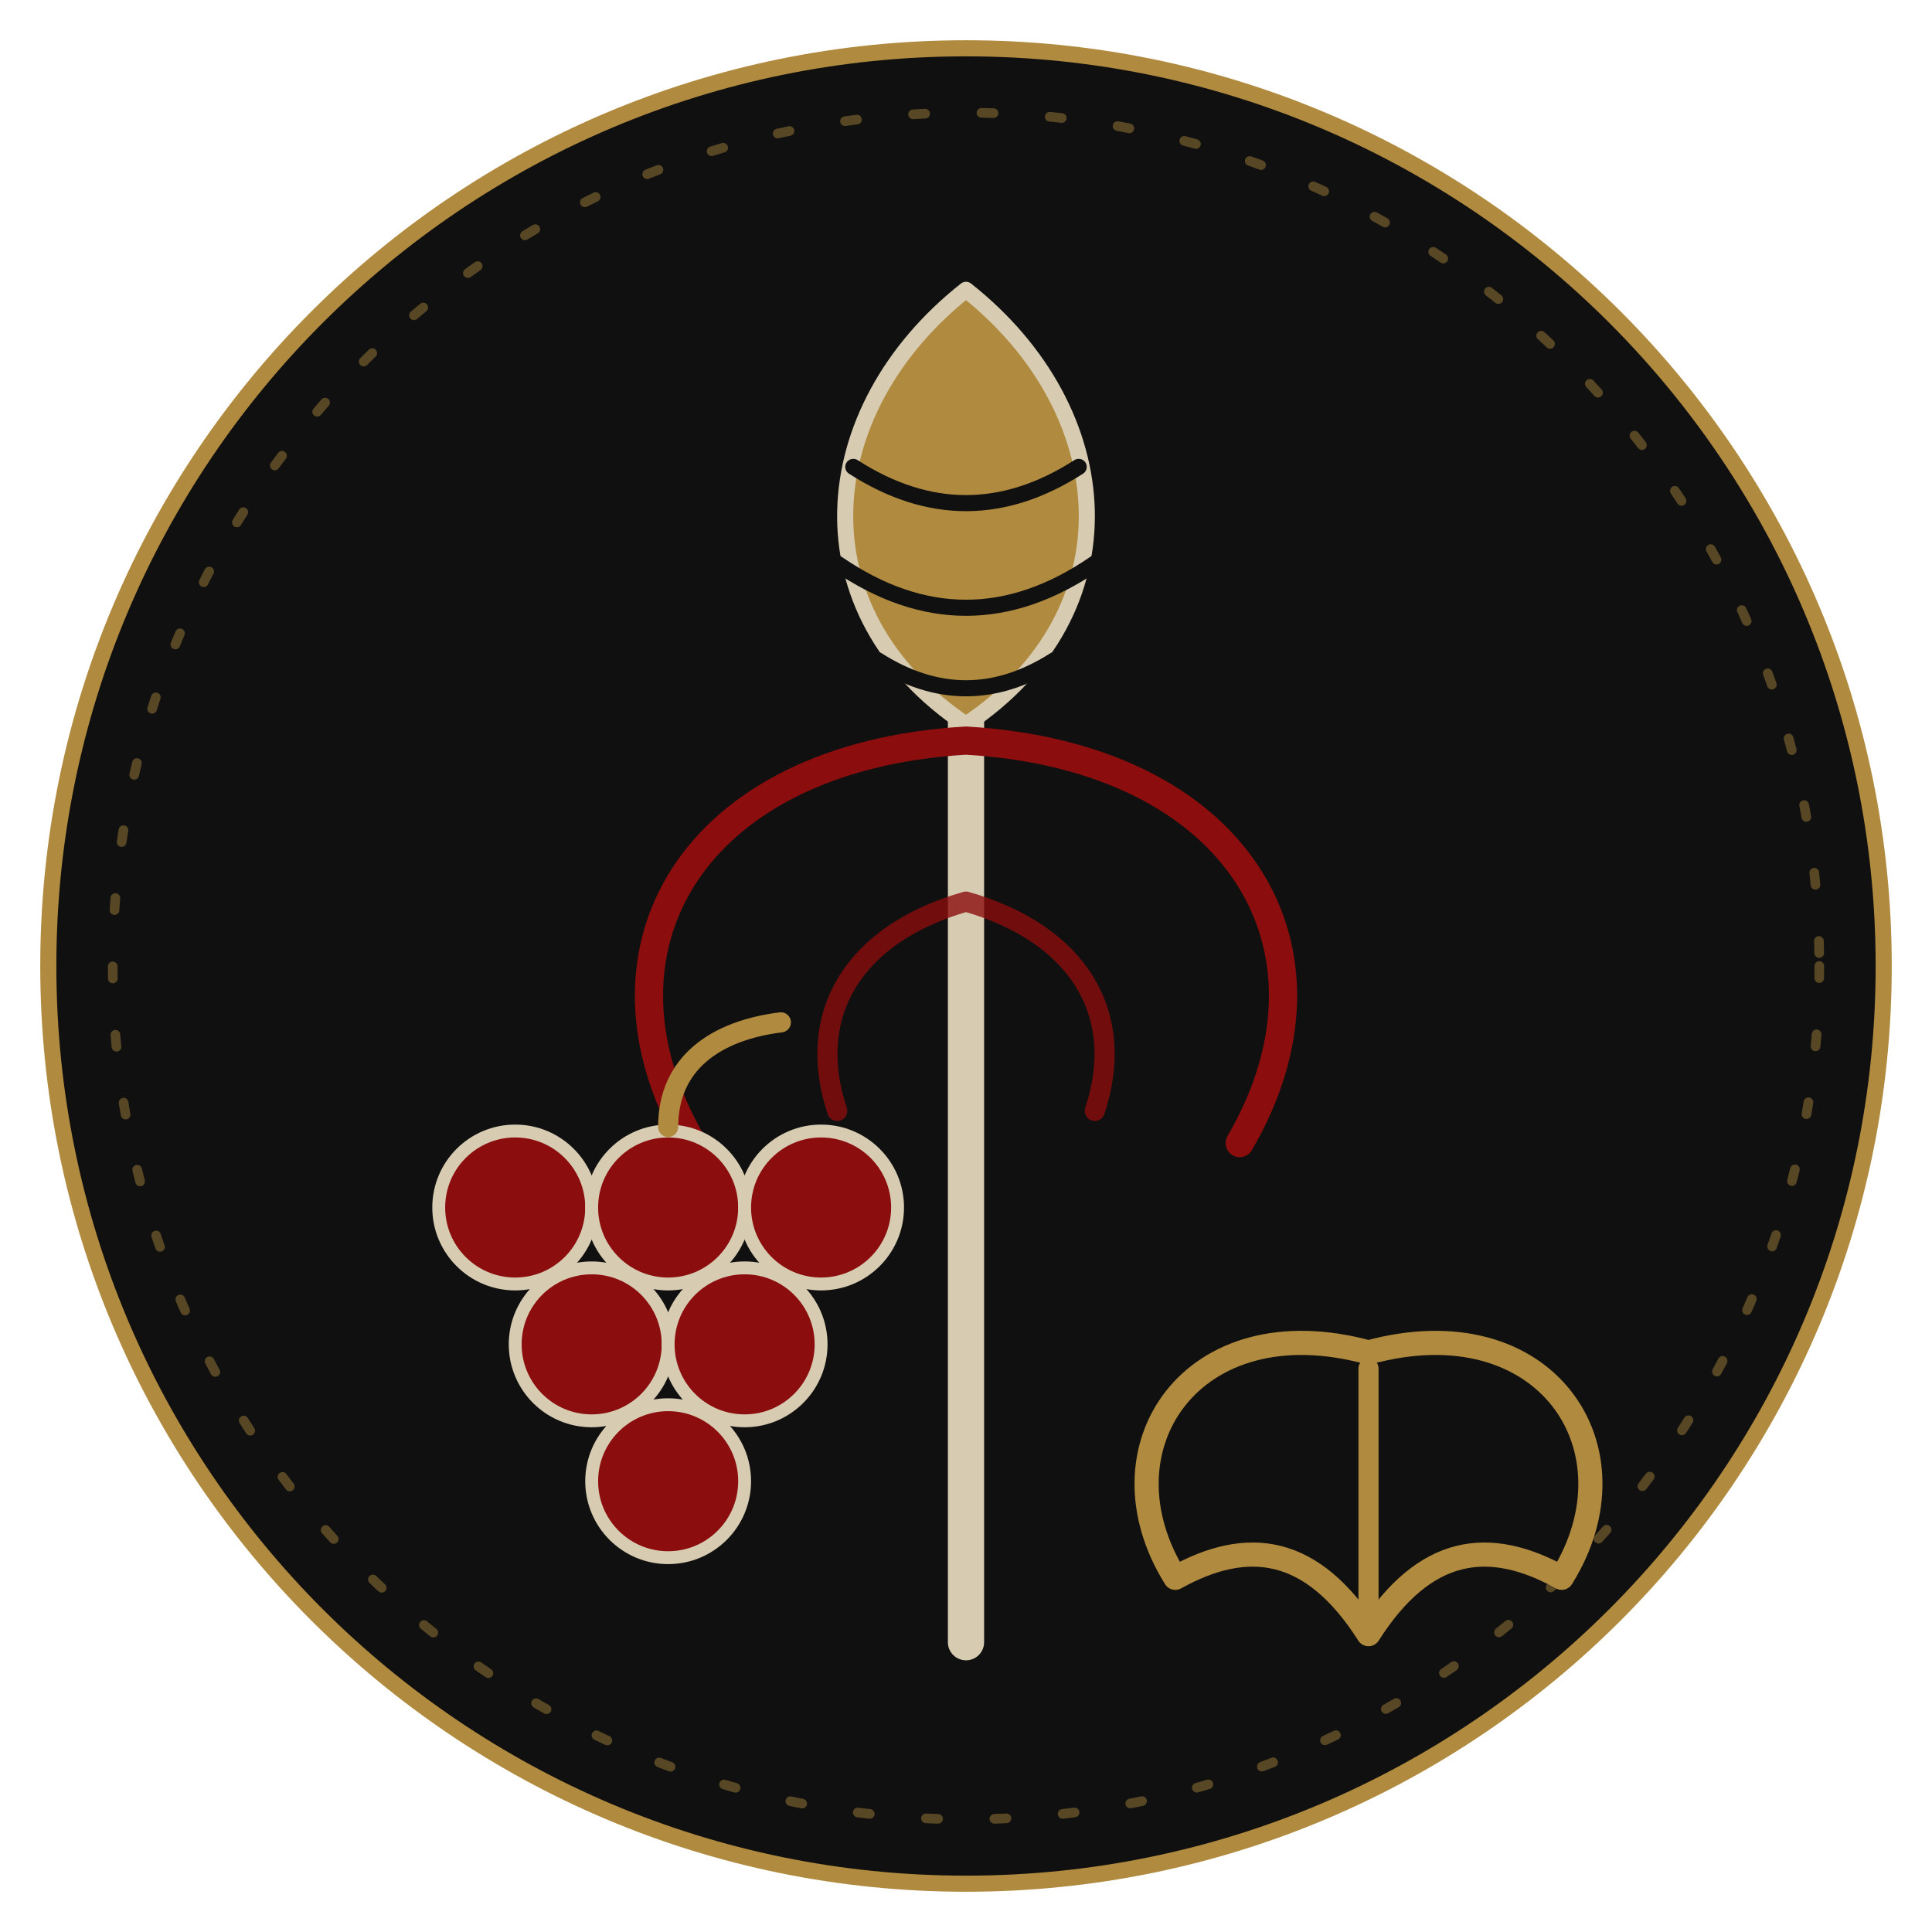
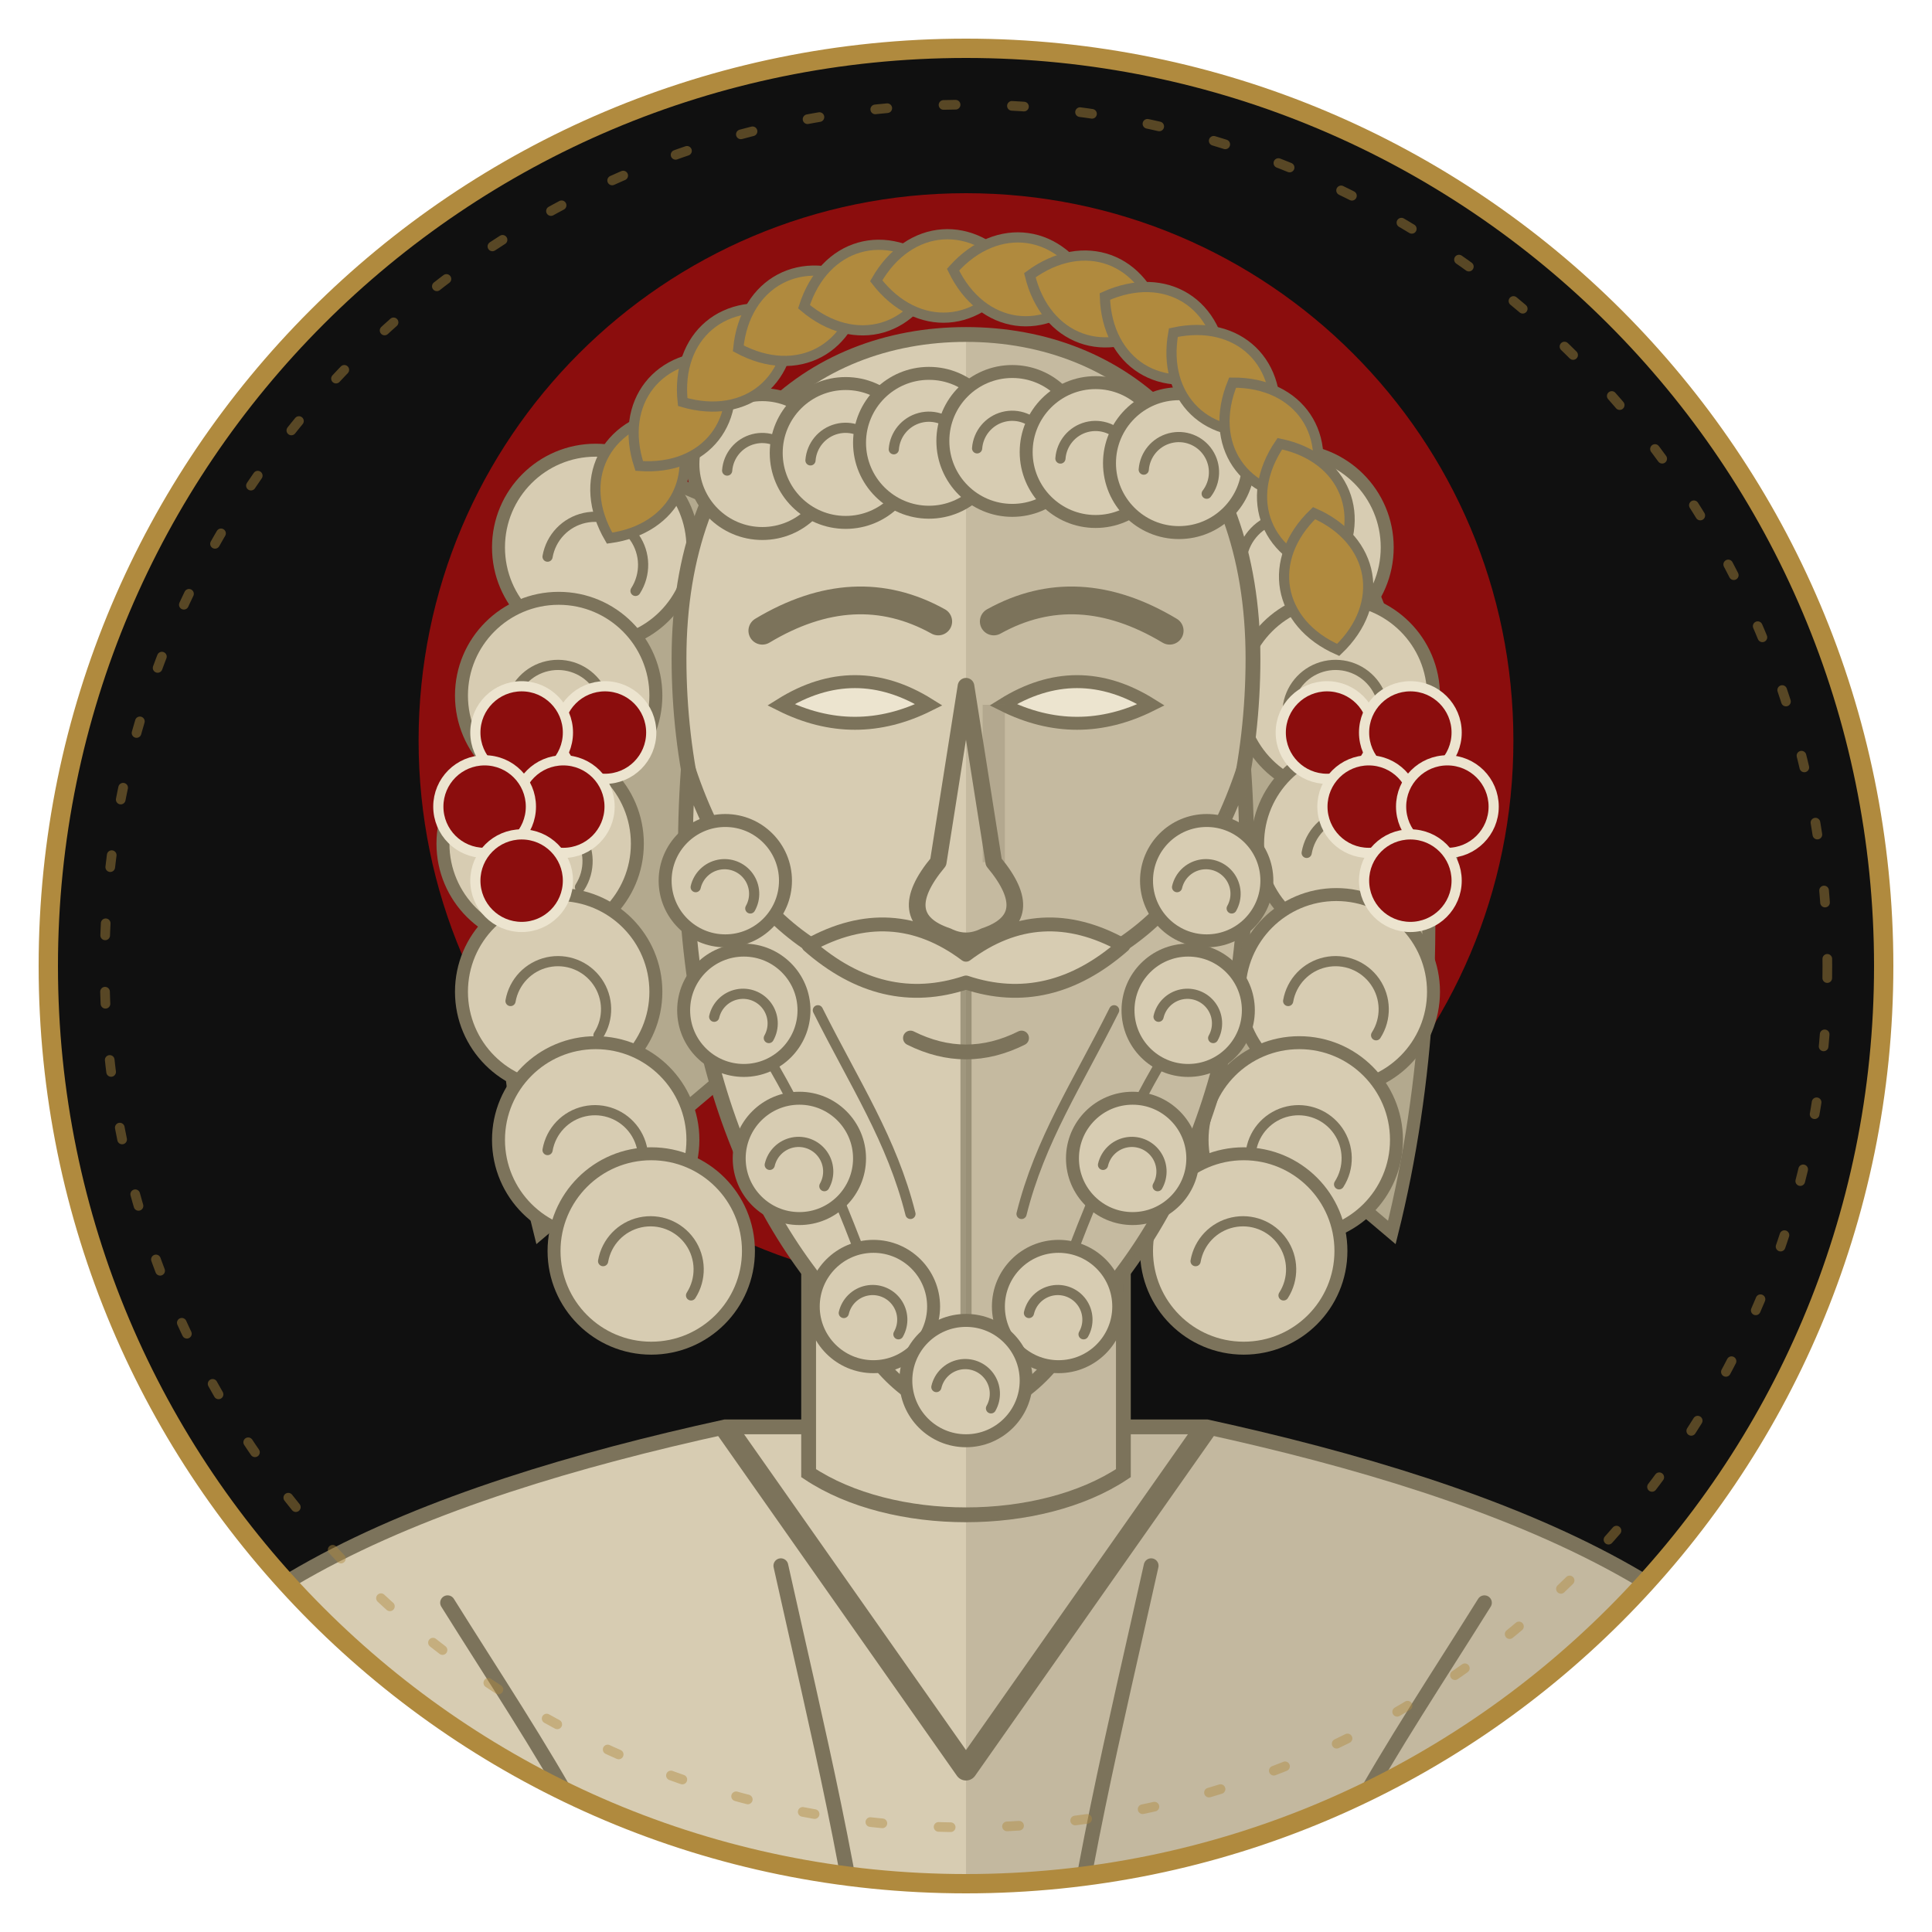
- <svg xmlns="http://www.w3.org/2000/svg" viewBox="0 0 240 240" role="img" aria-label="Dionysos: thyrsos, üzüm salkımı ve sarmaşık">
-   <circle cx="120" cy="120" r="114" fill="#101010" stroke="#b08a3e" stroke-width="2" />
-   <circle cx="120" cy="120" r="106" fill="none" stroke="#b08a3e" stroke-opacity=".45" stroke-width="1.2" stroke-dasharray="1.5 7" stroke-linecap="round" />
-   <g fill="none" stroke-linecap="round" stroke-linejoin="round">
-     <path d="M120 204V84" stroke="#d7ccb2" stroke-width="4.5" />
-     <path d="M120 36c19 15 21 40 0 54-21-14-19-39 0-54z" fill="#b08a3e" stroke="#d7ccb2" stroke-width="2" />
-     <path d="M106 58q14 9 28 0M104 70q16 11 32 0M109 82q11 7 22 0" stroke="#101010" stroke-width="2" />
-     <path d="M120 92c-34 2-48 26-34 50M120 92c34 2 48 26 34 50" stroke="#8b0d0d" stroke-width="3.5" />
-     <path d="M120 112c-14 4-20 14-16 26M120 112c14 4 20 14 16 26" stroke="#8b0d0d" stroke-width="2.5" opacity=".8" />
-     <path d="M170 168c-22-6-34 12-24 28 9-5 17-4 24 7 7-11 15-12 24-7 10-16-2-34-24-28z" stroke="#b08a3e" stroke-width="3" />
-     <path d="M170 170v30" stroke="#b08a3e" stroke-width="2.5" />
+ <svg xmlns="http://www.w3.org/2000/svg" viewBox="0 0 240 240" role="img" aria-label="Dionysos: sarmaşık taçlı, sakallı mermer büst">
+   <defs>
+     <clipPath id="c">
+       <circle cx="120" cy="120" r="113" />
+     </clipPath>
+   </defs>
+   <circle cx="120" cy="120" r="114" fill="#101010" />
+   <g clip-path="url(#c)">
+     <circle cx="120" cy="92" r="68" fill="#8b0d0d" />
+     <g transform="translate(120 252) scale(1.15) translate(-120 -238)">
+       <path d="M86 70C70 80 66 120 74 152L100 130V76ZM154 70C170 80 174 120 166 152L140 130V76Z" fill="#b3a98e" stroke="#7c735b" stroke-width="1.4" />
+       <circle cx="80.0" cy="78.0" r="10.5" fill="#d7ccb2" stroke="#7c735b" stroke-width="1.4" />
+       <path d="M74.8 79.0a5.2 5.2 0 1 1 9.5 3.7" fill="none" stroke="#7c735b" stroke-width="1.1" stroke-linecap="round" />
+       <circle cx="155.0" cy="78.0" r="10.5" fill="#d7ccb2" stroke="#7c735b" stroke-width="1.4" />
+       <path d="M149.8 79.0a5.2 5.2 0 1 1 9.5 3.7" fill="none" stroke="#7c735b" stroke-width="1.1" stroke-linecap="round" />
+       <circle cx="76.0" cy="94.0" r="10.5" fill="#d7ccb2" stroke="#7c735b" stroke-width="1.4" />
+       <path d="M70.8 95.0a5.2 5.2 0 1 1 9.5 3.7" fill="none" stroke="#7c735b" stroke-width="1.1" stroke-linecap="round" />
+       <circle cx="160.0" cy="94.0" r="10.5" fill="#d7ccb2" stroke="#7c735b" stroke-width="1.4" />
+       <path d="M154.8 95.0a5.2 5.2 0 1 1 9.5 3.7" fill="none" stroke="#7c735b" stroke-width="1.1" stroke-linecap="round" />
+       <circle cx="74.0" cy="110.0" r="10.5" fill="#d7ccb2" stroke="#7c735b" stroke-width="1.4" />
+       <path d="M68.8 111.0a5.2 5.2 0 1 1 9.5 3.7" fill="none" stroke="#7c735b" stroke-width="1.1" stroke-linecap="round" />
+       <circle cx="162.0" cy="110.0" r="10.5" fill="#d7ccb2" stroke="#7c735b" stroke-width="1.4" />
+       <path d="M156.8 111.0a5.2 5.2 0 1 1 9.5 3.7" fill="none" stroke="#7c735b" stroke-width="1.1" stroke-linecap="round" />
+       <circle cx="76.0" cy="126.0" r="10.5" fill="#d7ccb2" stroke="#7c735b" stroke-width="1.4" />
+       <path d="M70.8 127.0a5.2 5.2 0 1 1 9.5 3.7" fill="none" stroke="#7c735b" stroke-width="1.1" stroke-linecap="round" />
+       <circle cx="160.0" cy="126.0" r="10.5" fill="#d7ccb2" stroke="#7c735b" stroke-width="1.4" />
+       <path d="M154.8 127.0a5.2 5.2 0 1 1 9.5 3.7" fill="none" stroke="#7c735b" stroke-width="1.1" stroke-linecap="round" />
+       <circle cx="80.0" cy="142.0" r="10.5" fill="#d7ccb2" stroke="#7c735b" stroke-width="1.4" />
+       <path d="M74.8 143.1a5.2 5.2 0 1 1 9.5 3.7" fill="none" stroke="#7c735b" stroke-width="1.1" stroke-linecap="round" />
+       <circle cx="156.0" cy="142.0" r="10.5" fill="#d7ccb2" stroke="#7c735b" stroke-width="1.4" />
+       <path d="M150.8 143.1a5.2 5.2 0 1 1 9.5 3.7" fill="none" stroke="#7c735b" stroke-width="1.1" stroke-linecap="round" />
+       <circle cx="86.0" cy="154.0" r="10.5" fill="#d7ccb2" stroke="#7c735b" stroke-width="1.4" />
+       <path d="M80.8 155.1a5.2 5.2 0 1 1 9.5 3.7" fill="none" stroke="#7c735b" stroke-width="1.1" stroke-linecap="round" />
+       <circle cx="150.0" cy="154.0" r="10.5" fill="#d7ccb2" stroke="#7c735b" stroke-width="1.4" />
+       <path d="M144.8 155.1a5.2 5.2 0 1 1 9.5 3.7" fill="none" stroke="#7c735b" stroke-width="1.1" stroke-linecap="round" />
+       <path d="M26 240V216C30 192 62 180 94 173H146C178 180 210 192 214 216V240Z" fill="#d7ccb2" stroke="#7c735b" stroke-width="1.6" />
+       <path d="M120 173H146C178 180 210 192 214 216V240H120Z" fill="#7c735b" opacity=".22" />
+       <path d="M94 173 120 210 146 173" fill="none" stroke="#7c735b" stroke-width="2.4" stroke-linejoin="round" />
+       <path d="M64 192C74 208 84 222 88 240M176 192C166 208 156 222 152 240M100 188C104 206 108 222 110 240M140 188C136 206 132 222 130 240" fill="none" stroke="#7c735b" stroke-width="1.6" stroke-linecap="round" />
+       <path d="M103 126V178C112 184 128 184 137 178V126Z" fill="#d7ccb2" stroke="#7c735b" stroke-width="1.6" />
+       <path d="M120 126H137V178C131 181 125 183 120 183Z" fill="#7c735b" opacity=".22" />
+       <path d="M103 144C112 156 128 156 137 144V160C128 170 112 170 103 160Z" fill="#7c735b" opacity=".18" />
+       <path d="M89 90C89 67 103 55 120 55S151 67 151 90C151 112 141 134 120 142 99 134 89 112 89 90Z" fill="#d7ccb2" stroke="#7c735b" stroke-width="1.6" />
+       <path d="M89 90C89 67 103 55 120 55S151 67 151 90C151 112 141 134 120 142 99 134 89 112 89 90Z" fill="#7c735b" opacity="0" />
+       <clipPath id="fc">
+         <path d="M89 90C89 67 103 55 120 55S151 67 151 90C151 112 141 134 120 142 99 134 89 112 89 90Z" />
+       </clipPath>
+       <rect x="120" y="50" width="40" height="100" fill="#7c735b" opacity=".2" clip-path="url(#fc)" />
+       <path d="M98 87Q108 81 117 86M123 86Q132 81 142 87" fill="none" stroke="#7c735b" stroke-width="3" stroke-linecap="round" />
+       <path d="M100 95Q108 90 116 95Q108 99 100 95Z" fill="#ece4cf" stroke="#7c735b" stroke-width="1.4" />
+       <path d="M124 95Q132 90 140 95Q132 99 124 95Z" fill="#ece4cf" stroke="#7c735b" stroke-width="1.4" />
+       <path d="M120 93L117 112Q112 118 118 120Q120 121 122 120Q128 118 123 112Z" fill="none" stroke="#7c735b" stroke-width="1.8" stroke-linejoin="round" />
+       <path d="M123 95L123 112" stroke="#7c735b" stroke-width="2.4" opacity=".25" />
+       <path d="M90 102C88 130 96 150 108 162Q112 170 120 172Q128 170 132 162C144 150 152 130 150 102C144 120 132 126 120 125C108 126 96 120 90 102Z" fill="#d7ccb2" stroke="#7c735b" stroke-width="1.6" stroke-linejoin="round" />
+       <path d="M120 125V170" stroke="#7c735b" stroke-width="1.2" opacity=".6" />
+       <path d="M150 102C152 130 144 150 132 162Q128 170 120 172V125C132 126 144 120 150 102Z" fill="#7c735b" opacity=".2" />
+       <path d="M98 132C104 142 108 152 112 164M142 132C136 142 132 152 128 164M104 128C108 136 112 142 114 150M136 128C132 136 128 142 126 150" fill="none" stroke="#7c735b" stroke-width="1.1" stroke-linecap="round" />
+       <circle cx="94.0" cy="114.0" r="6.5" fill="#d7ccb2" stroke="#7c735b" stroke-width="1.4" />
+       <path d="M90.8 114.7a3.2 3.2 0 1 1 5.9 2.3" fill="none" stroke="#7c735b" stroke-width="1.1" stroke-linecap="round" />
+       <circle cx="146.0" cy="114.0" r="6.5" fill="#d7ccb2" stroke="#7c735b" stroke-width="1.4" />
+       <path d="M142.8 114.7a3.2 3.2 0 1 1 5.9 2.3" fill="none" stroke="#7c735b" stroke-width="1.1" stroke-linecap="round" />
+       <circle cx="96.0" cy="128.0" r="6.5" fill="#d7ccb2" stroke="#7c735b" stroke-width="1.4" />
+       <path d="M92.8 128.7a3.2 3.2 0 1 1 5.9 2.3" fill="none" stroke="#7c735b" stroke-width="1.1" stroke-linecap="round" />
+       <circle cx="144.0" cy="128.0" r="6.5" fill="#d7ccb2" stroke="#7c735b" stroke-width="1.4" />
+       <path d="M140.8 128.7a3.2 3.2 0 1 1 5.9 2.3" fill="none" stroke="#7c735b" stroke-width="1.1" stroke-linecap="round" />
+       <circle cx="102.0" cy="144.0" r="6.5" fill="#d7ccb2" stroke="#7c735b" stroke-width="1.4" />
+       <path d="M98.8 144.7a3.2 3.2 0 1 1 5.9 2.3" fill="none" stroke="#7c735b" stroke-width="1.1" stroke-linecap="round" />
+       <circle cx="138.0" cy="144.0" r="6.5" fill="#d7ccb2" stroke="#7c735b" stroke-width="1.4" />
+       <path d="M134.8 144.7a3.2 3.2 0 1 1 5.9 2.3" fill="none" stroke="#7c735b" stroke-width="1.1" stroke-linecap="round" />
+       <circle cx="110.0" cy="160.0" r="6.5" fill="#d7ccb2" stroke="#7c735b" stroke-width="1.4" />
+       <path d="M106.8 160.7a3.2 3.2 0 1 1 5.9 2.3" fill="none" stroke="#7c735b" stroke-width="1.1" stroke-linecap="round" />
+       <circle cx="130.0" cy="160.0" r="6.5" fill="#d7ccb2" stroke="#7c735b" stroke-width="1.4" />
+       <path d="M126.8 160.7a3.2 3.2 0 1 1 5.9 2.3" fill="none" stroke="#7c735b" stroke-width="1.1" stroke-linecap="round" />
+       <circle cx="120.0" cy="168.0" r="6.5" fill="#d7ccb2" stroke="#7c735b" stroke-width="1.4" />
+       <path d="M116.8 168.7a3.2 3.2 0 1 1 5.9 2.3" fill="none" stroke="#7c735b" stroke-width="1.1" stroke-linecap="round" />
+       <path d="M103 121Q112 116 120 122Q128 116 137 121Q129 128 120 125Q111 128 103 121Z" fill="#d7ccb2" stroke="#7c735b" stroke-width="1.5" stroke-linejoin="round" />
+       <path d="M114 131Q120 134 126 131" fill="none" stroke="#7c735b" stroke-width="1.6" stroke-linecap="round" />
+       <circle cx="98.0" cy="69.0" r="7.5" fill="#d7ccb2" stroke="#7c735b" stroke-width="1.4" />
+       <path d="M94.2 69.7a3.8 3.8 0 1 1 6.8 2.6" fill="none" stroke="#7c735b" stroke-width="1.1" stroke-linecap="round" />
+       <circle cx="107.0" cy="67.8" r="7.5" fill="#d7ccb2" stroke="#7c735b" stroke-width="1.4" />
+       <path d="M103.2 68.6a3.8 3.8 0 1 1 6.8 2.6" fill="none" stroke="#7c735b" stroke-width="1.1" stroke-linecap="round" />
+       <circle cx="116.0" cy="66.7" r="7.5" fill="#d7ccb2" stroke="#7c735b" stroke-width="1.4" />
+       <path d="M112.2 67.4a3.8 3.8 0 1 1 6.8 2.6" fill="none" stroke="#7c735b" stroke-width="1.1" stroke-linecap="round" />
+       <circle cx="125.0" cy="66.5" r="7.5" fill="#d7ccb2" stroke="#7c735b" stroke-width="1.4" />
+       <path d="M121.2 67.3a3.8 3.8 0 1 1 6.8 2.6" fill="none" stroke="#7c735b" stroke-width="1.1" stroke-linecap="round" />
+       <circle cx="134.0" cy="67.7" r="7.5" fill="#d7ccb2" stroke="#7c735b" stroke-width="1.4" />
+       <path d="M130.2 68.4a3.8 3.8 0 1 1 6.8 2.6" fill="none" stroke="#7c735b" stroke-width="1.1" stroke-linecap="round" />
+       <circle cx="143.0" cy="68.9" r="7.5" fill="#d7ccb2" stroke="#7c735b" stroke-width="1.4" />
+       <path d="M139.2 69.6a3.8 3.8 0 1 1 6.8 2.6" fill="none" stroke="#7c735b" stroke-width="1.1" stroke-linecap="round" />
+       <path transform="translate(81.5 77.0) rotate(296.0) scale(1.0)" d="M0 0C4-6 11-6 15 0 11 6 4 6 0 0Z" fill="#b08a3e" stroke="#7c735b" stroke-width="1.10" />
+       <path transform="translate(84.7 69.2) rotate(308.0) scale(1.0)" d="M0 0C4-6 11-6 15 0 11 6 4 6 0 0Z" fill="#b08a3e" stroke="#7c735b" stroke-width="1.10" />
+       <path transform="translate(89.4 62.3) rotate(320.0) scale(1.0)" d="M0 0C4-6 11-6 15 0 11 6 4 6 0 0Z" fill="#b08a3e" stroke="#7c735b" stroke-width="1.10" />
+       <path transform="translate(95.4 56.5) rotate(332.0) scale(1.0)" d="M0 0C4-6 11-6 15 0 11 6 4 6 0 0Z" fill="#b08a3e" stroke="#7c735b" stroke-width="1.10" />
+       <path transform="translate(102.5 52.0) rotate(344.0) scale(1.0)" d="M0 0C4-6 11-6 15 0 11 6 4 6 0 0Z" fill="#b08a3e" stroke="#7c735b" stroke-width="1.10" />
+       <path transform="translate(110.3 49.2) rotate(356.0) scale(1.0)" d="M0 0C4-6 11-6 15 0 11 6 4 6 0 0Z" fill="#b08a3e" stroke="#7c735b" stroke-width="1.10" />
+       <path transform="translate(118.6 48.0) rotate(368.0) scale(1.0)" d="M0 0C4-6 11-6 15 0 11 6 4 6 0 0Z" fill="#b08a3e" stroke="#7c735b" stroke-width="1.10" />
+       <path transform="translate(126.9 48.6) rotate(380.0) scale(1.0)" d="M0 0C4-6 11-6 15 0 11 6 4 6 0 0Z" fill="#b08a3e" stroke="#7c735b" stroke-width="1.10" />
+       <path transform="translate(135.0 50.9) rotate(392.0) scale(1.0)" d="M0 0C4-6 11-6 15 0 11 6 4 6 0 0Z" fill="#b08a3e" stroke="#7c735b" stroke-width="1.10" />
+       <path transform="translate(142.4 54.8) rotate(404.0) scale(1.0)" d="M0 0C4-6 11-6 15 0 11 6 4 6 0 0Z" fill="#b08a3e" stroke="#7c735b" stroke-width="1.10" />
+       <path transform="translate(148.8 60.2) rotate(416.0) scale(1.0)" d="M0 0C4-6 11-6 15 0 11 6 4 6 0 0Z" fill="#b08a3e" stroke="#7c735b" stroke-width="1.10" />
+       <path transform="translate(153.9 66.8) rotate(428.0) scale(1.0)" d="M0 0C4-6 11-6 15 0 11 6 4 6 0 0Z" fill="#b08a3e" stroke="#7c735b" stroke-width="1.10" />
+       <path transform="translate(157.6 74.3) rotate(440.0) scale(1.0)" d="M0 0C4-6 11-6 15 0 11 6 4 6 0 0Z" fill="#b08a3e" stroke="#7c735b" stroke-width="1.10" />
+       <circle cx="81.0" cy="98" r="5" fill="#8b0d0d" stroke="#ece4cf" stroke-width="1.1" />
+       <circle cx="72.0" cy="98" r="5" fill="#8b0d0d" stroke="#ece4cf" stroke-width="1.1" />
+       <circle cx="76.5" cy="106" r="5" fill="#8b0d0d" stroke="#ece4cf" stroke-width="1.1" />
+       <circle cx="68.0" cy="106" r="5" fill="#8b0d0d" stroke="#ece4cf" stroke-width="1.1" />
+       <circle cx="72.0" cy="114" r="5" fill="#8b0d0d" stroke="#ece4cf" stroke-width="1.1" />
+       <circle cx="159.0" cy="98" r="5" fill="#8b0d0d" stroke="#ece4cf" stroke-width="1.1" />
+       <circle cx="168.0" cy="98" r="5" fill="#8b0d0d" stroke="#ece4cf" stroke-width="1.1" />
+       <circle cx="163.5" cy="106" r="5" fill="#8b0d0d" stroke="#ece4cf" stroke-width="1.1" />
+       <circle cx="172.0" cy="106" r="5" fill="#8b0d0d" stroke="#ece4cf" stroke-width="1.1" />
+       <circle cx="168.0" cy="114" r="5" fill="#8b0d0d" stroke="#ece4cf" stroke-width="1.1" />
+     </g>
  </g>
-   <g fill="#8b0d0d" stroke="#d7ccb2" stroke-width="1.6">
-     <circle cx="64" cy="150" r="9.5" />
-     <circle cx="83" cy="150" r="9.5" />
-     <circle cx="102" cy="150" r="9.5" />
-     <circle cx="73.500" cy="167" r="9.5" />
-     <circle cx="92.500" cy="167" r="9.5" />
-     <circle cx="83" cy="184" r="9.5" />
-   </g>
-   <path d="M83 140c0-8 6-12 14-13" fill="none" stroke="#b08a3e" stroke-width="2.5" stroke-linecap="round" />
+   <circle cx="120" cy="120" r="114" fill="none" stroke="#b08a3e" stroke-width="2.4" />
+   <circle cx="120" cy="120" r="107" fill="none" stroke="#b08a3e" stroke-opacity=".45" stroke-width="1.2" stroke-dasharray="1.5 7" stroke-linecap="round" />
</svg>
